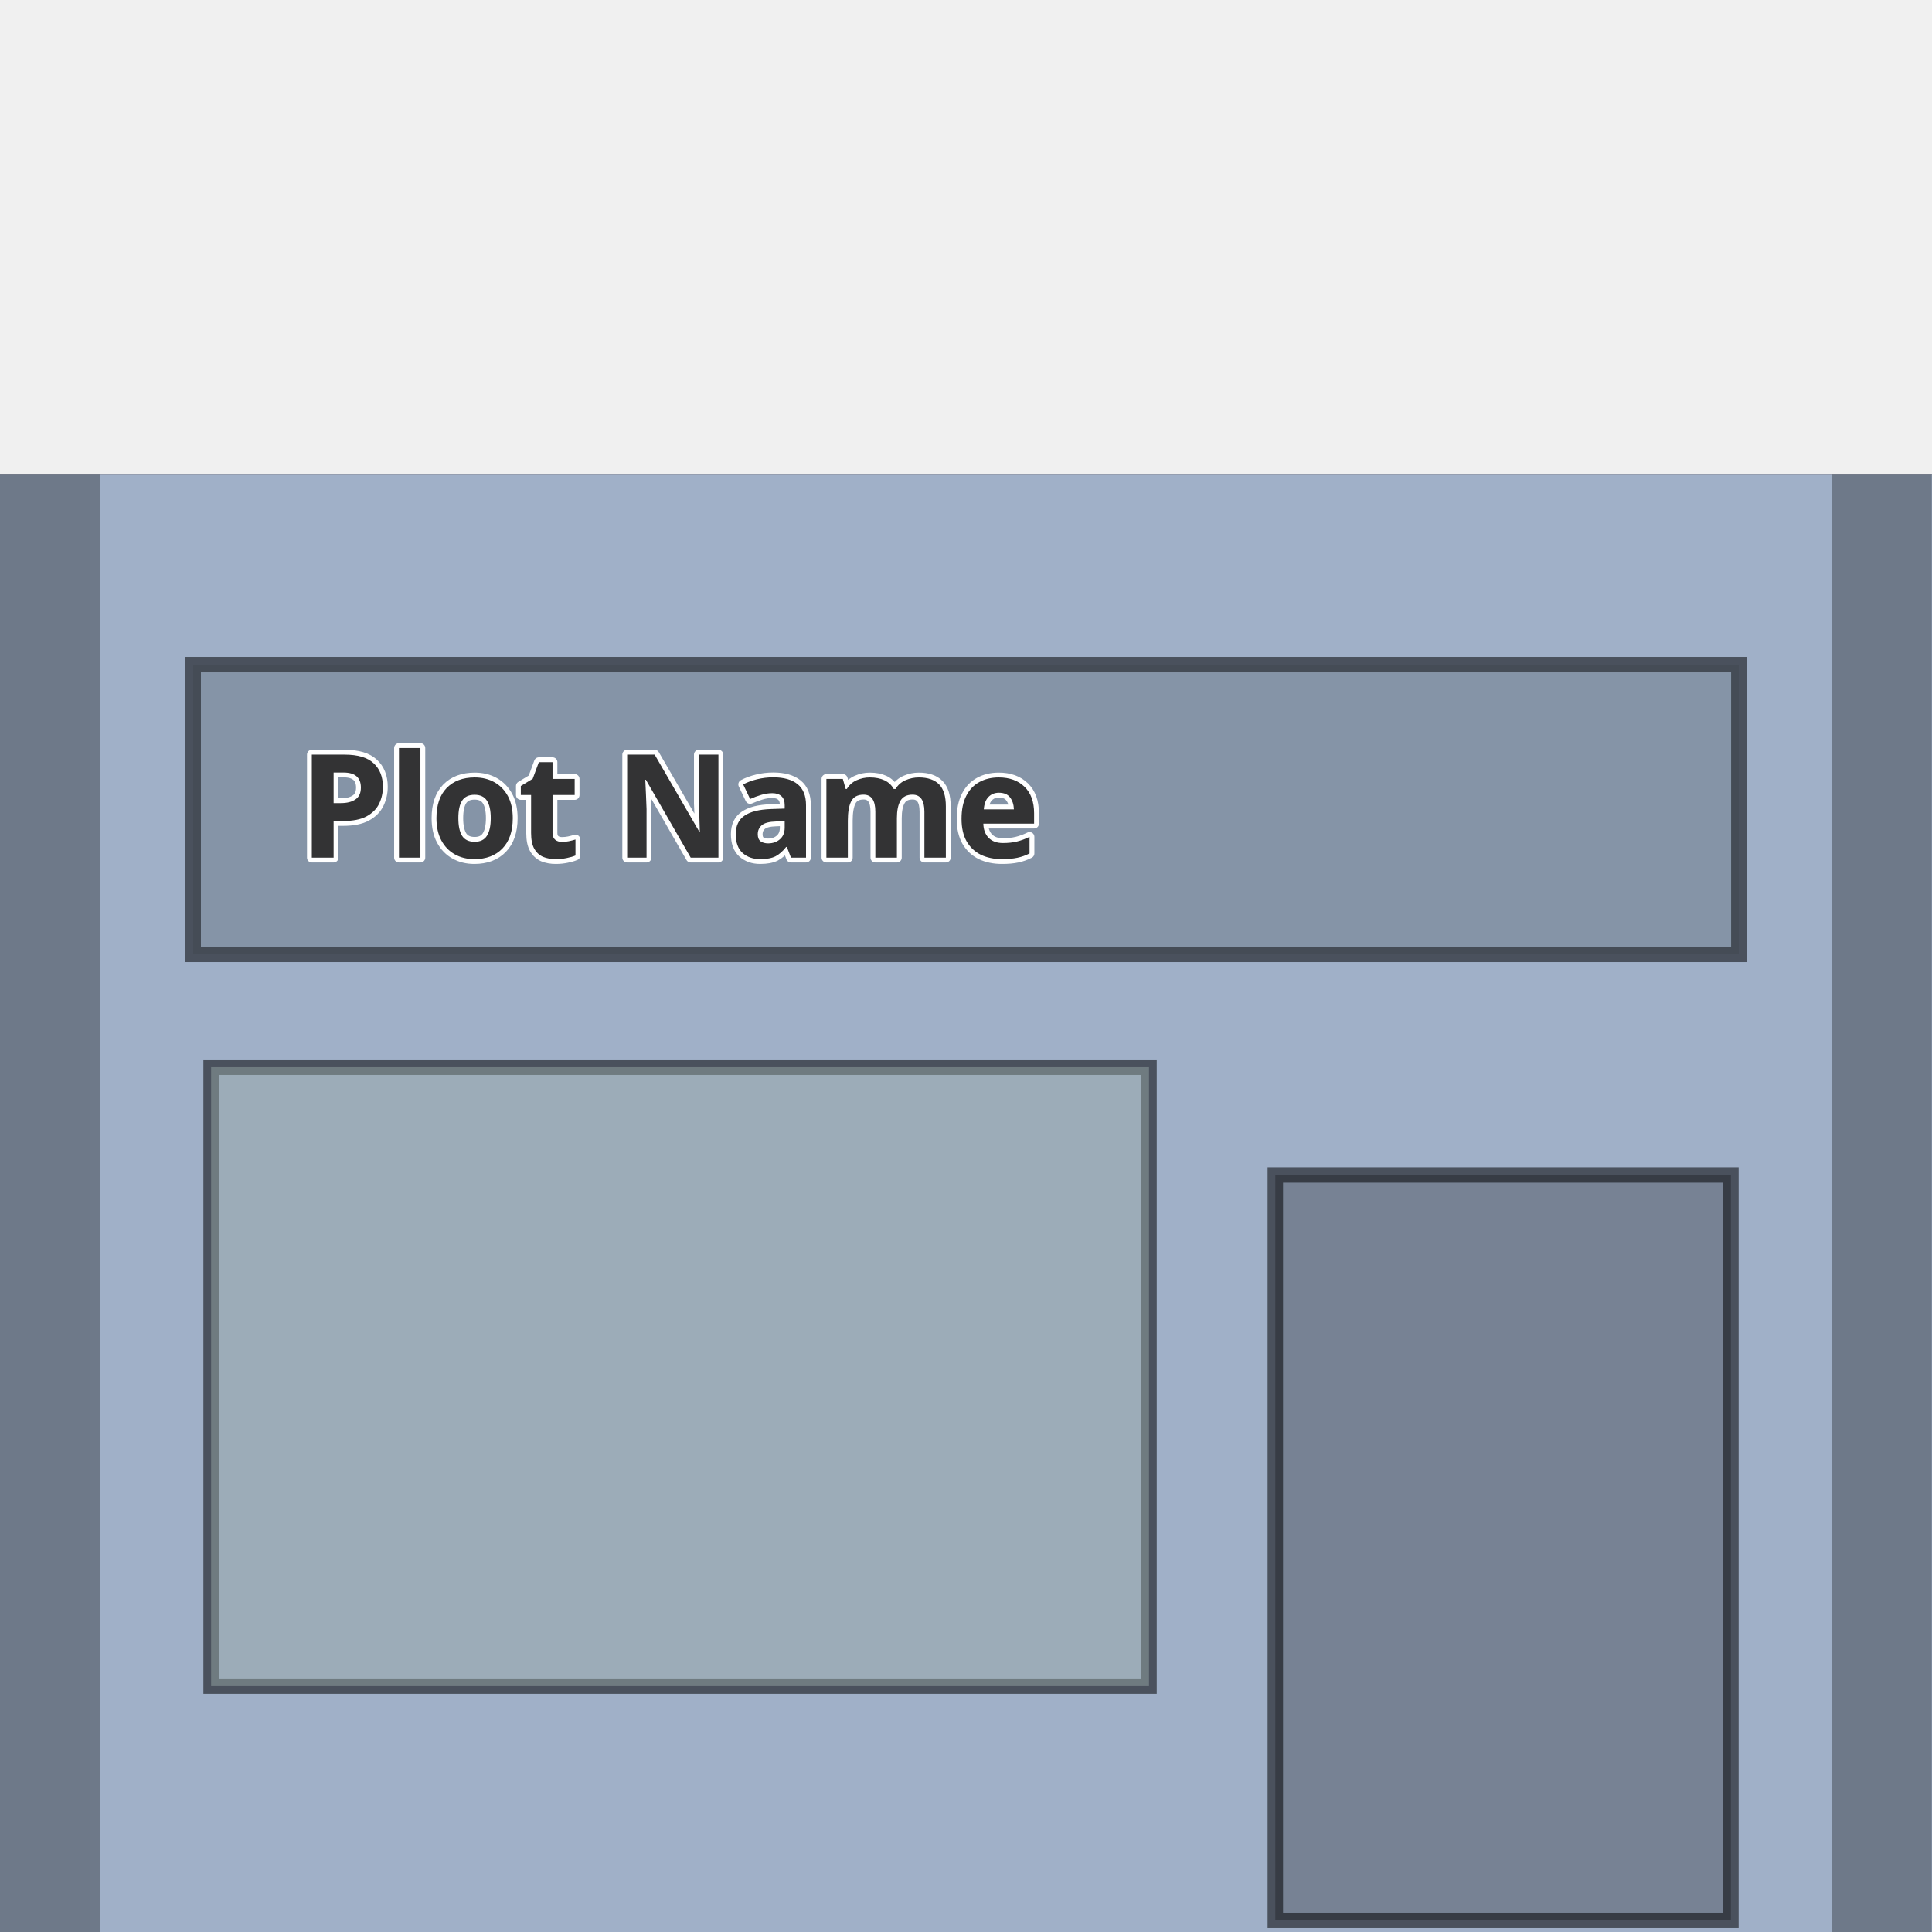
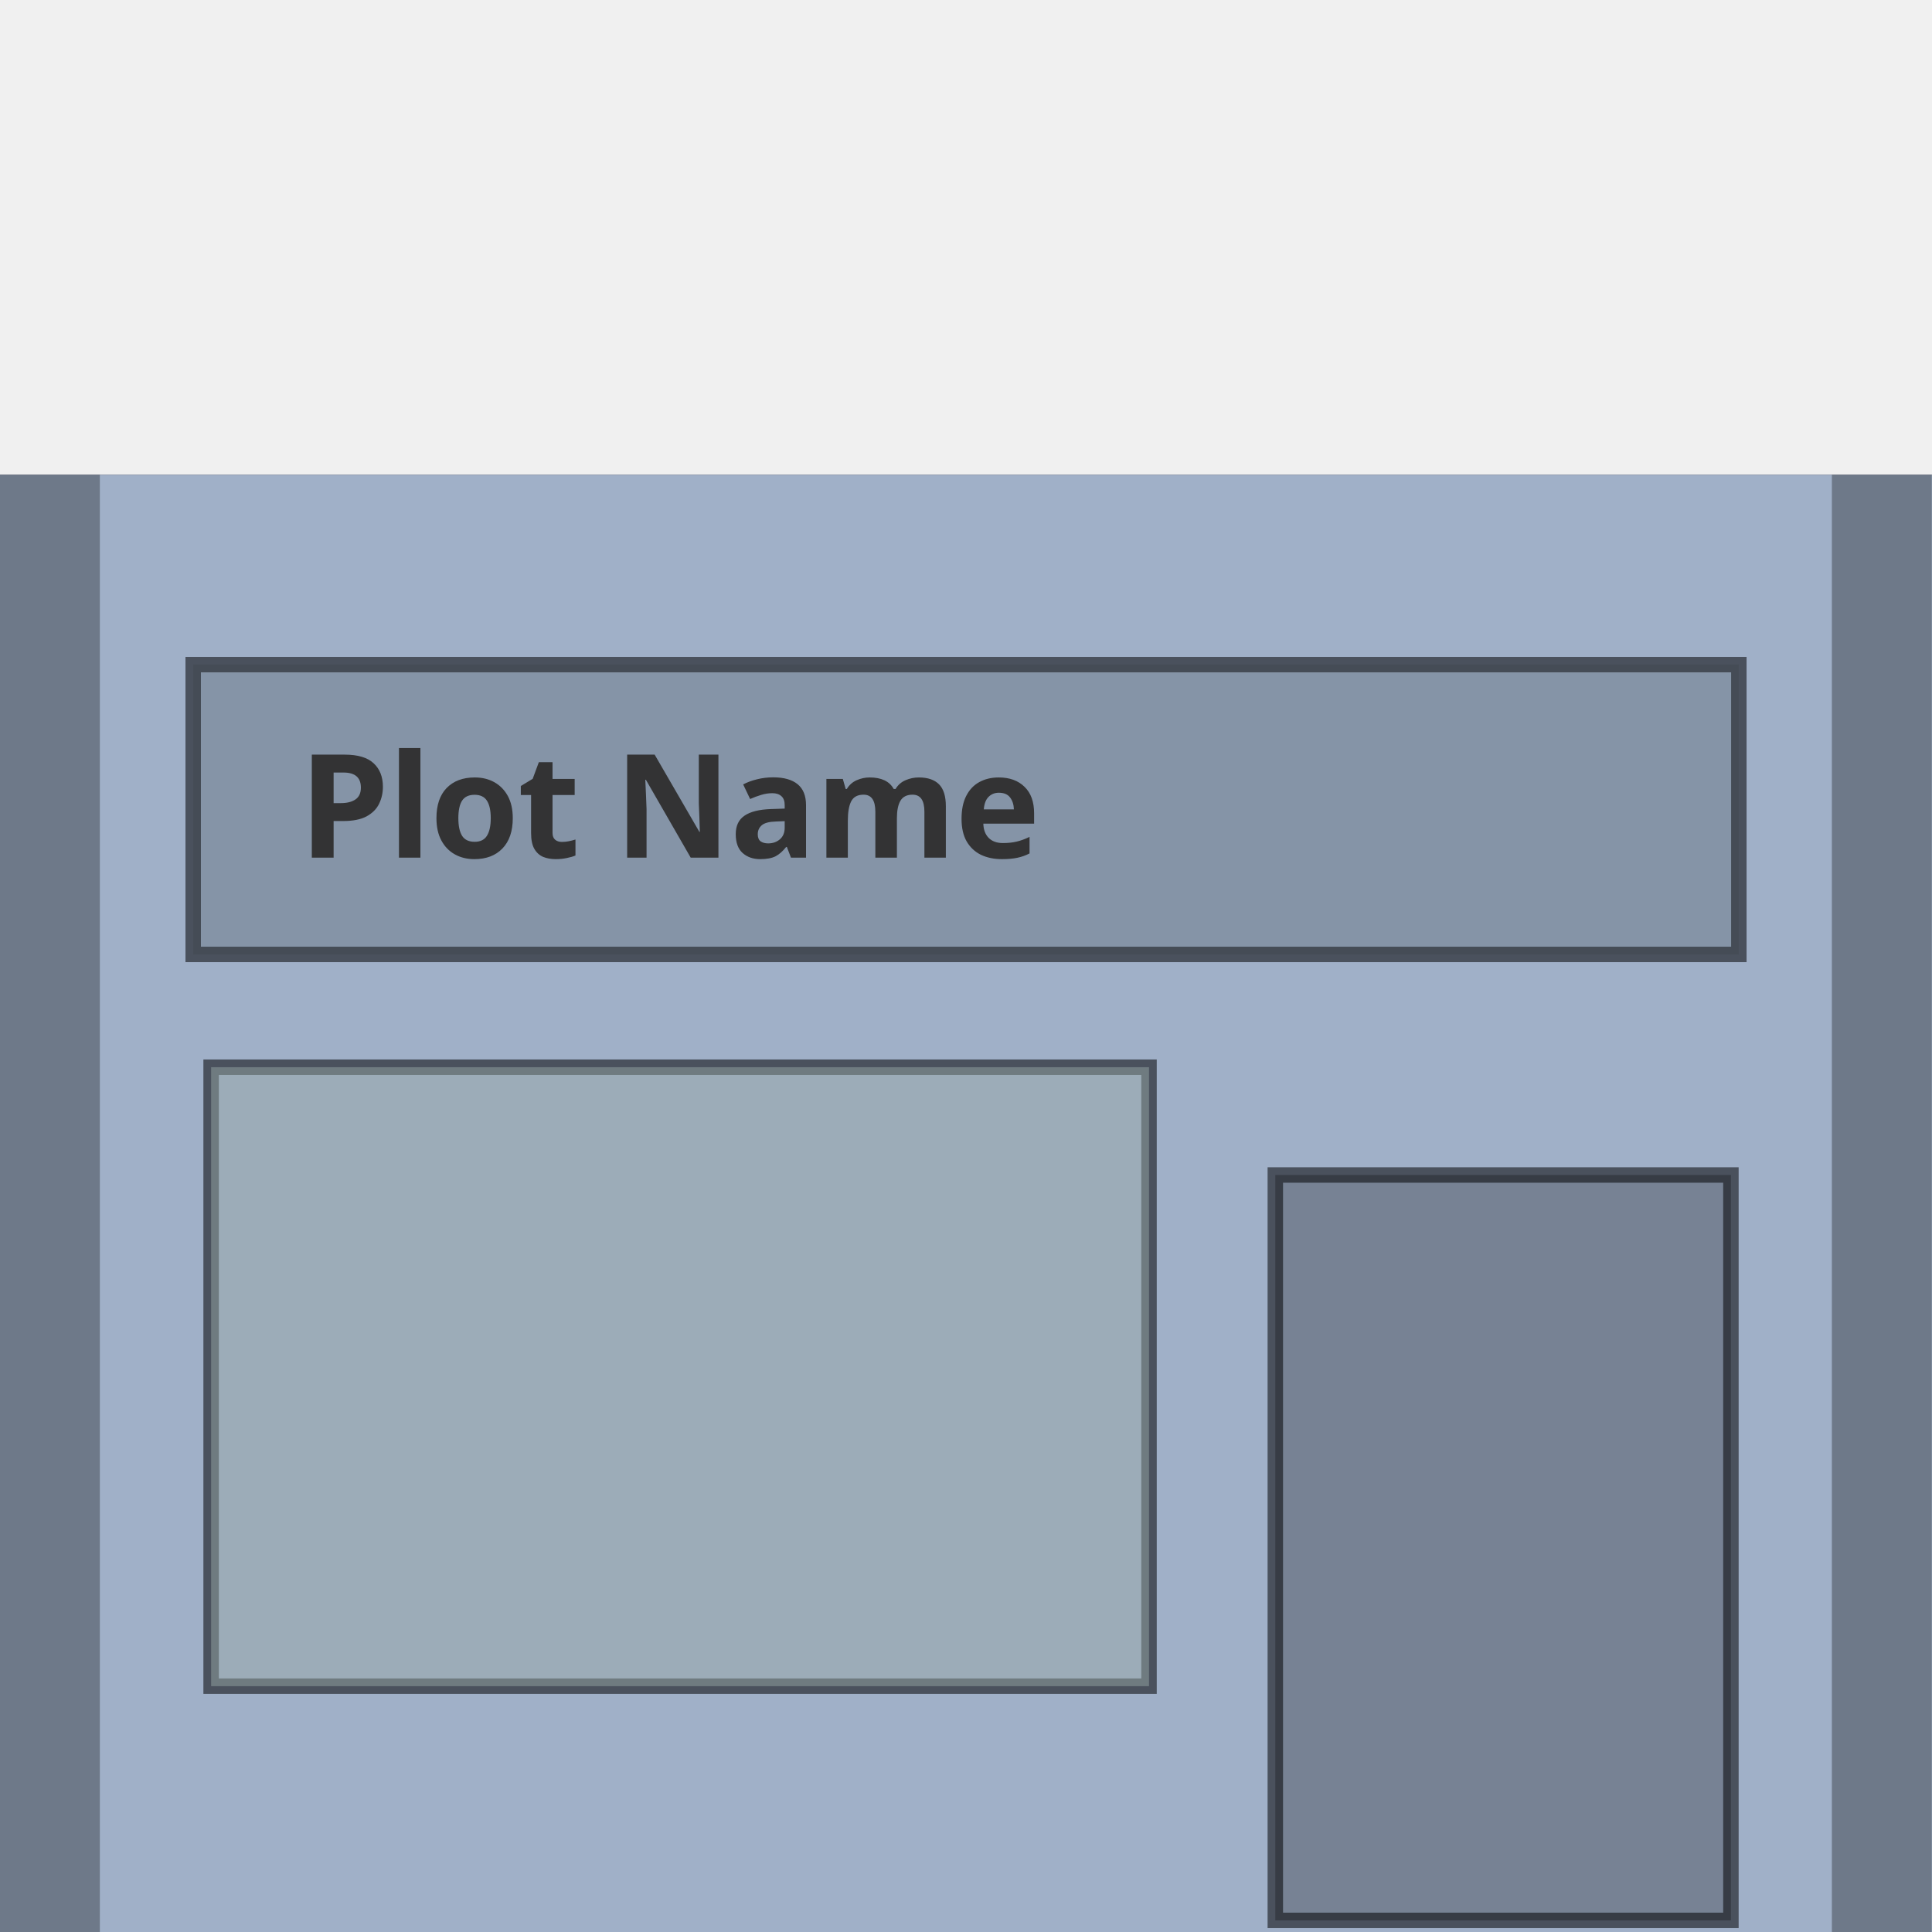
<svg xmlns="http://www.w3.org/2000/svg" width="1e3" height="1e3" version="1.1" viewBox="0 0 264.58 264.58">
  <defs>
    <clipPath id="clipPath11">
      <rect y="1.1102e-16" width="264.58" height="264.58" fill="#0d750f" stroke-width="15.513" style="paint-order:stroke fill markers" />
    </clipPath>
  </defs>
  <g clip-path="url(#clipPath11)">
    <rect y="65" width="265" height="200" ry="0" fill="#43231c" style="paint-order:stroke fill markers" />
    <rect id="fill_col" x="-5.5511e-17" y="65" width="265" height="200" ry="0" fill="#a0b0c8" style="paint-order:stroke fill markers" />
    <rect x="26.458" y="91.017" width="211.67" height="39.688" ry="0" fill="#363e44" fill-opacity=".247" stroke="#000" stroke-opacity=".537" stroke-width="2.117" style="paint-order:stroke fill markers" />
-     <text x="40.923" y="117.457" fill="#333334" font-family="Carlito" font-size="19.756px" font-weight="bold" letter-spacing="-.238px" stroke="#ffffff" stroke-linecap="round" stroke-linejoin="round" stroke-width="1.323" word-spacing="0px" style="paint-order:stroke fill markers" xml:space="preserve">
+     <text x="40.923" y="117.457" fill="#333334" font-family="Carlito" font-size="19.756px" font-weight="bold" letter-spacing="-.238px" word-spacing="0px" style="paint-order:stroke fill markers" xml:space="preserve">
      <tspan x="40.923" y="117.457" font-size="19.756px" stroke-width="1.323">Plot Name</tspan>
    </text>
    <g stroke="#331a1a">
      <path d="m28.913 146.15v84.766h128.44v-84.766z" fill="#98a8a7" fill-opacity=".475" stroke="#000" stroke-opacity=".537" stroke-width="2.117" style="paint-order:stroke fill markers" />
      <g>
        <rect x="174.65" y="160.91" width="62.392" height="102.08" fill-opacity=".261" stroke="#000" stroke-opacity=".537" stroke-width="2.117" style="paint-order:stroke fill markers" />
        <rect x="250.87" y="65.012" width="13.676" height="201.71" ry="0" fill-opacity=".313" stroke="none" stroke-width="3.501" style="paint-order:stroke fill markers" />
        <rect x="2.2204e-16" y="65.012" width="13.676" height="201.71" ry="0" fill-opacity=".313" stroke="none" stroke-width="3.501" style="paint-order:stroke fill markers" />
      </g>
    </g>
  </g>
</svg>
